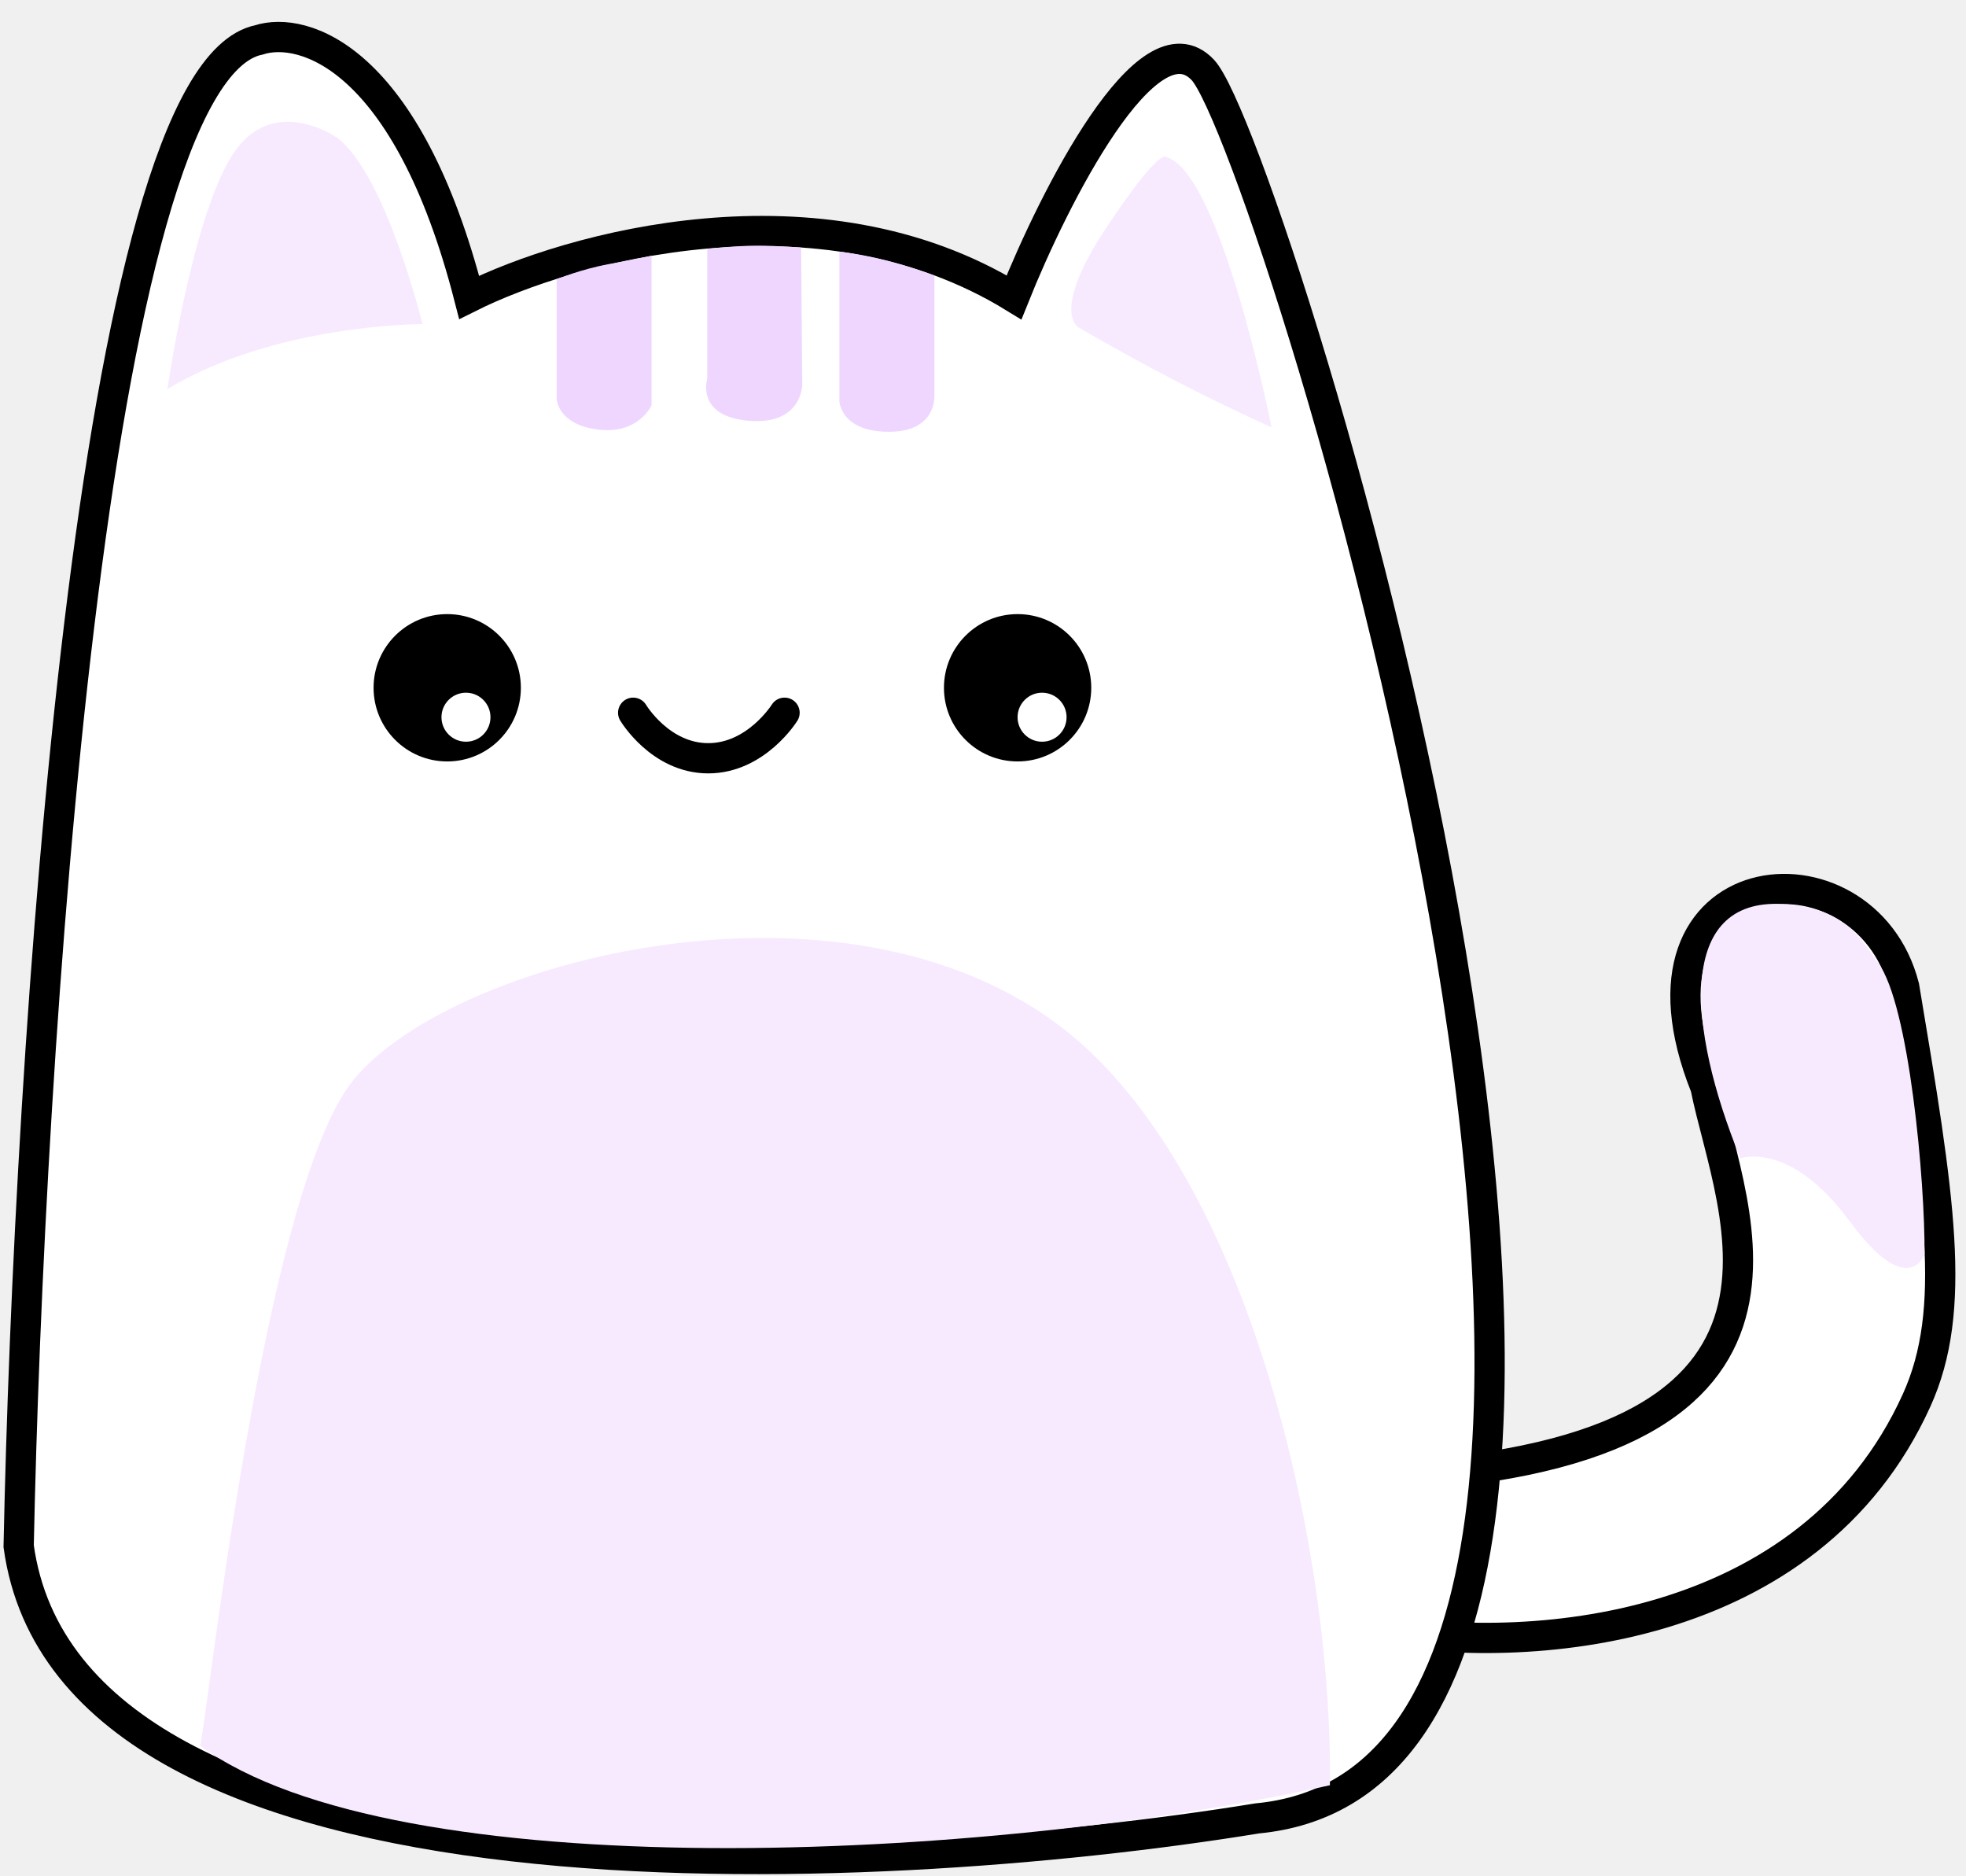
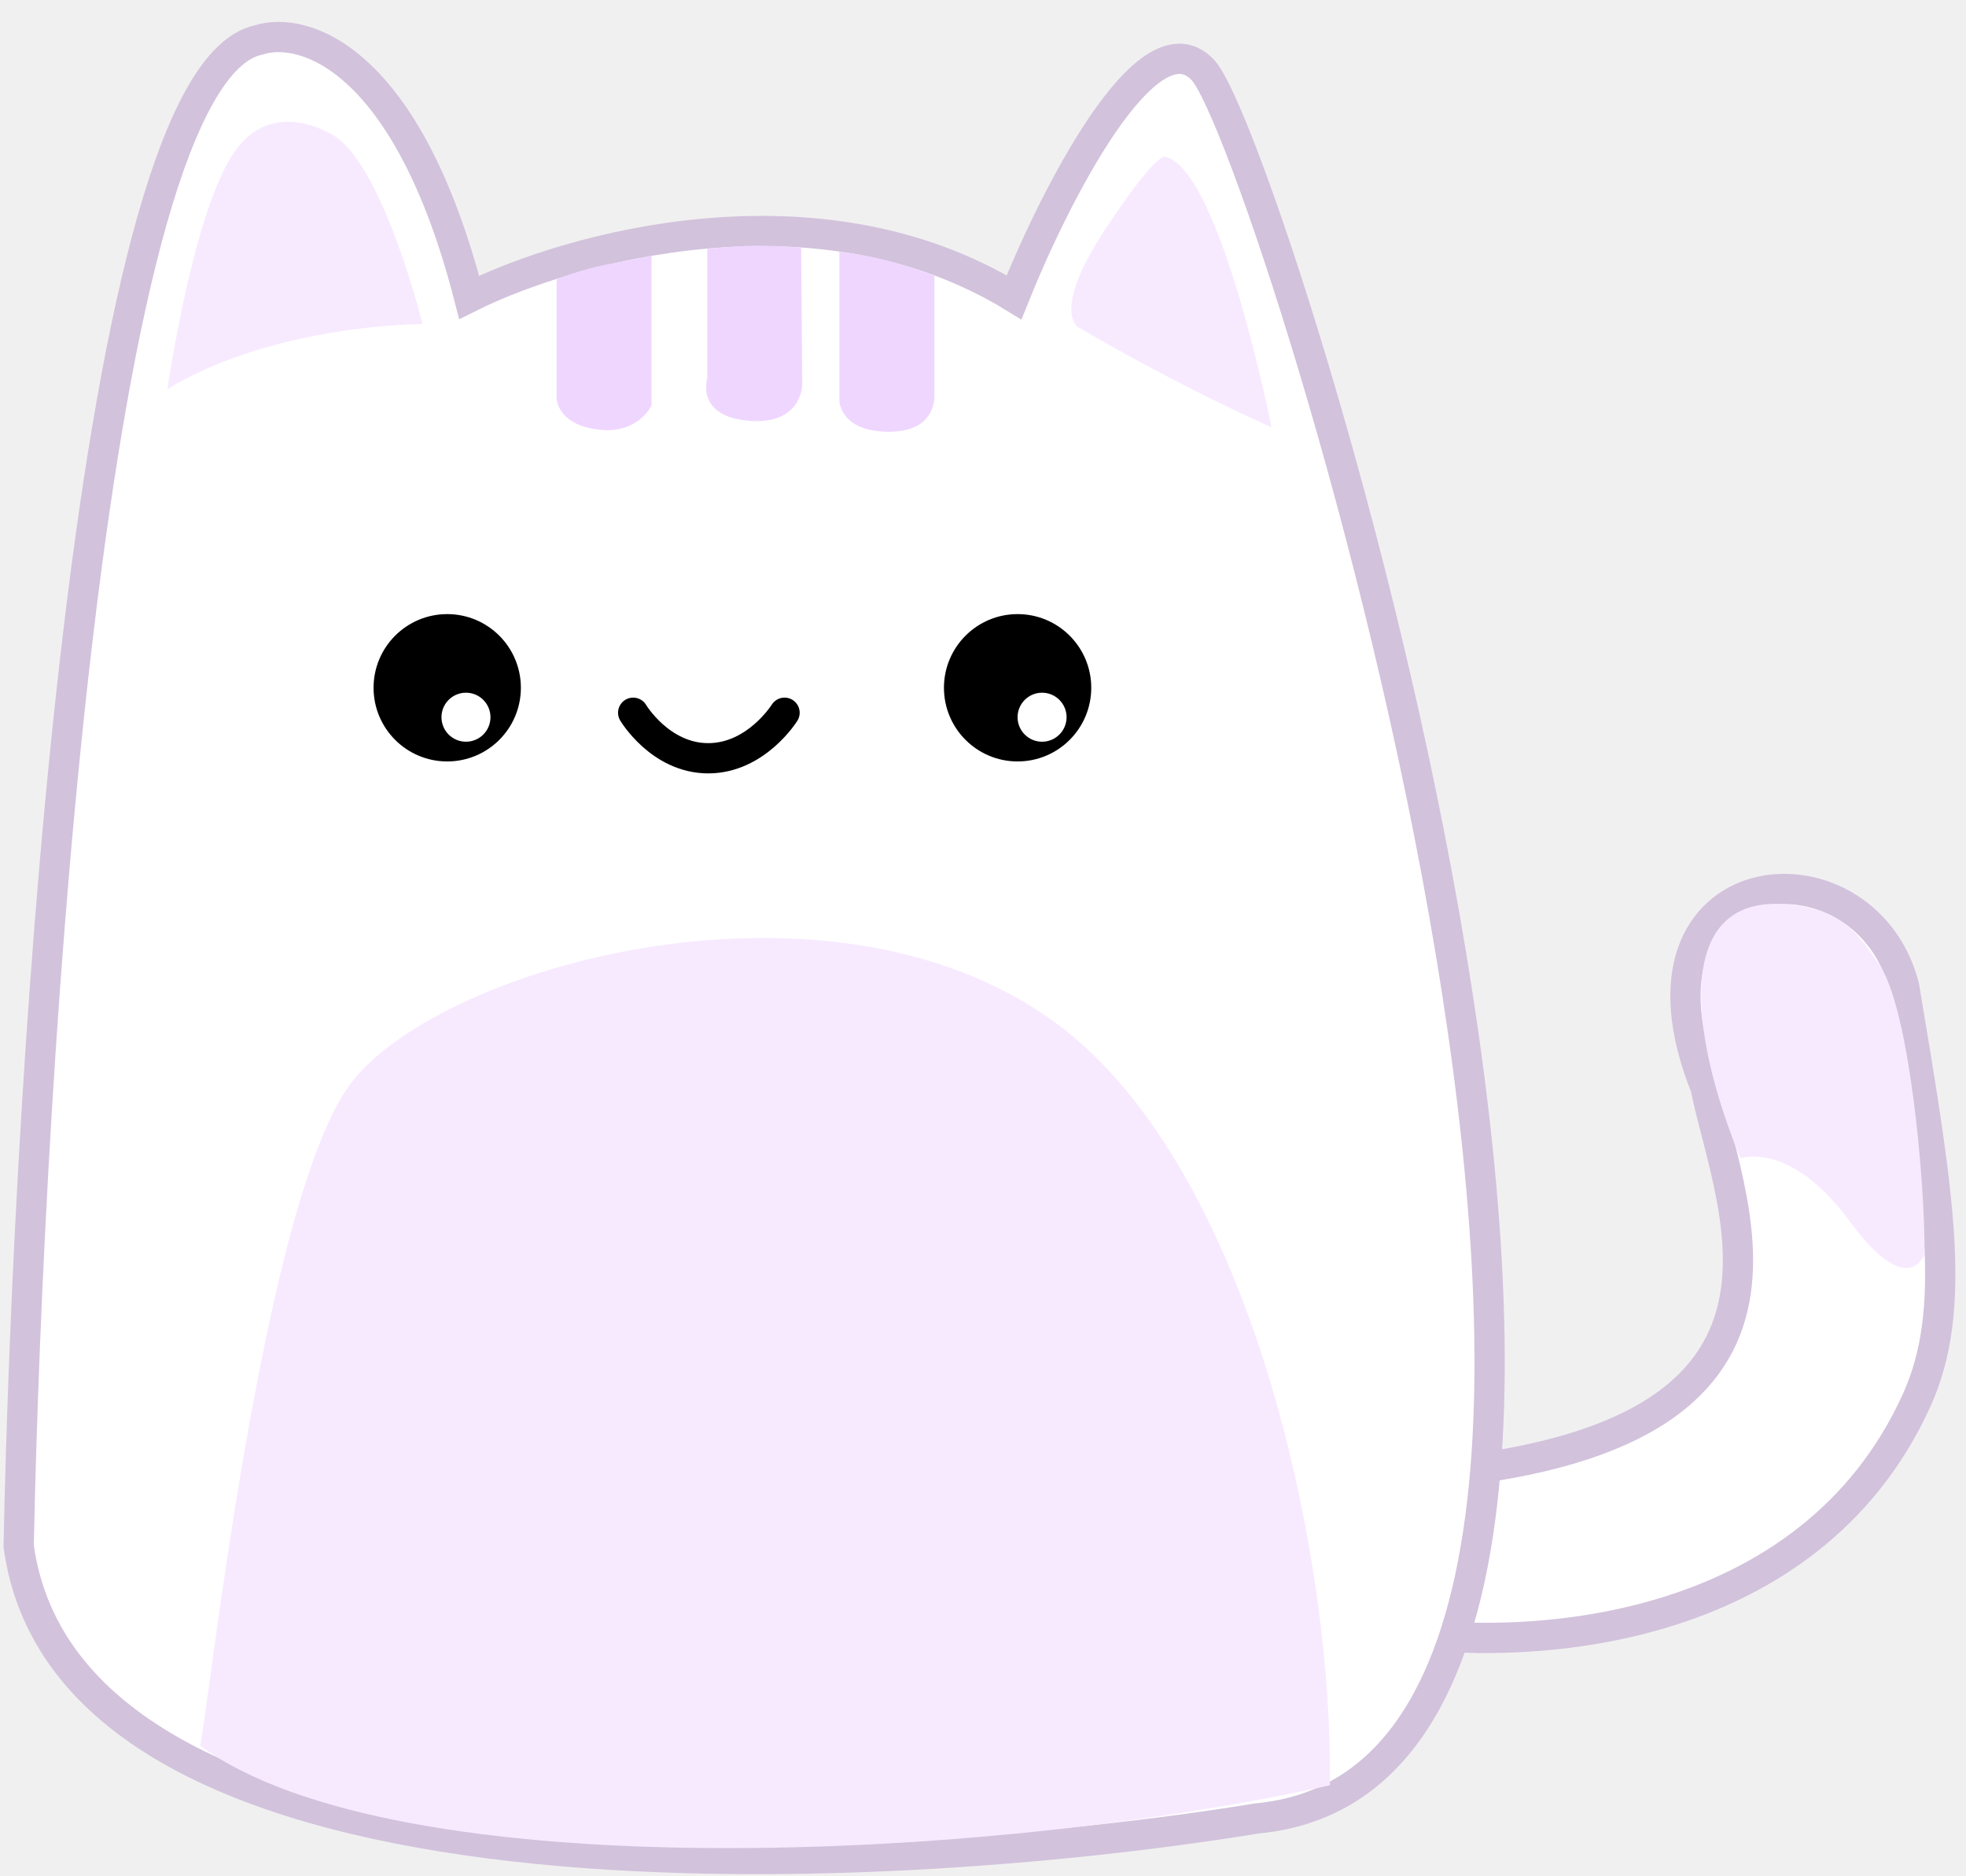
<svg xmlns="http://www.w3.org/2000/svg" width="65" height="62" viewBox="0 0 65 62" fill="none">
-   <path d="M56.388 35.938C53.351 28.338 61.647 27.514 62.955 32.609C64.12 39.57 64.736 43.274 63.364 46.293C59.83 54.072 50.477 54.757 45.342 53.811V48.846C61.271 48.165 57.224 40.117 56.388 35.938Z" fill="white" stroke="black" />
-   <path d="M33.526 9.829C27.057 5.858 18.821 8.175 15.511 9.829C13.469 1.885 10.026 0.846 8.56 1.319C3 2.453 0.948 34.984 0.617 51.108C2.319 63.477 28.8 62.187 41.566 60.106C58.769 58.484 42.037 4.723 39.768 2.312C37.952 0.382 34.85 6.52 33.526 9.829Z" fill="white" stroke="black" />
+   <path d="M56.388 35.938C53.351 28.338 61.647 27.514 62.955 32.609C64.12 39.57 64.736 43.274 63.364 46.293C59.83 54.072 50.477 54.757 45.342 53.811V48.846C61.271 48.165 57.224 40.117 56.388 35.938Z" fill="white" stroke="#D2C2DC" />
+   <path d="M33.526 9.829C27.057 5.858 18.821 8.175 15.511 9.829C13.469 1.885 10.026 0.846 8.56 1.319C3 2.453 0.948 34.984 0.617 51.108C2.319 63.477 28.8 62.187 41.566 60.106C58.769 58.484 42.037 4.723 39.768 2.312C37.952 0.382 34.85 6.52 33.526 9.829Z" fill="white" stroke="#D2C2DC" />
  <circle cx="14.786" cy="22.734" r="2.435" fill="black" />
  <circle cx="33.644" cy="22.734" r="2.435" fill="black" />
  <path d="M20.934 23.559C20.934 23.559 21.829 25.064 23.416 25.064C25.003 25.064 25.939 23.559 25.939 23.559" stroke="black" stroke-linecap="round" />
  <path d="M11.69 35.69C8.671 39.377 6.813 57.242 6.613 57.703C13.11 62.452 32.628 61.54 43.97 59.01C44.07 51.822 41.652 40.014 35.978 34.705C28.886 28.07 15.047 31.588 11.69 35.69Z" fill="#F7EAFF" />
  <path d="M42.04 14.122C42.04 14.122 39.233 12.91 35.659 10.822C35.659 10.822 34.727 10.331 36.542 7.58C38.357 4.83 38.555 5.192 38.555 5.192C40.367 5.685 42.04 14.122 42.04 14.122Z" fill="#F7EAFF" />
  <path d="M13.969 10.713C13.969 10.713 9.111 10.7 5.535 12.86C5.535 12.86 6.339 7.258 7.663 5.152C8.986 3.045 11.128 4.54 11.128 4.54C12.751 5.734 13.969 10.713 13.969 10.713Z" fill="#F7EAFF" />
  <path d="M18.403 13.176V9.229C18.403 9.229 19.232 8.892 20.134 8.729C21.036 8.566 21.542 8.452 21.542 8.452V13.394C21.542 13.394 21.116 14.369 19.769 14.199C18.423 14.029 18.403 13.176 18.403 13.176Z" fill="#EFD6FF" />
  <path d="M30.893 13.034L30.893 9.113C30.893 9.113 30.08 8.8 29.249 8.595C28.417 8.389 27.751 8.318 27.751 8.318V13.252C27.751 13.252 27.777 14.272 29.394 14.272C31.01 14.272 30.893 13.034 30.893 13.034Z" fill="#EFD6FF" />
  <path d="M23.384 12.515V8.228C23.384 8.228 24.314 8.12 25.021 8.12C25.727 8.12 26.487 8.184 26.487 8.184L26.523 12.714C26.523 12.714 26.523 14.057 24.755 13.908C22.987 13.759 23.384 12.515 23.384 12.515Z" fill="#EFD6FF" />
  <circle cx="34.453" cy="23.707" r="0.81" fill="white" />
  <circle cx="15.406" cy="23.707" r="0.81" fill="white" />
  <path d="M58.916 29.881C55.479 29.703 55.743 33.884 57.542 38.289C57.542 38.289 59.172 37.682 61.142 40.354C63.111 43.026 63.629 41.451 63.629 41.451C63.65 39.099 63.125 33.2 62.094 31.825C61.564 31.118 61.043 29.992 58.916 29.881Z" fill="#F7EAFF" />
</svg>
